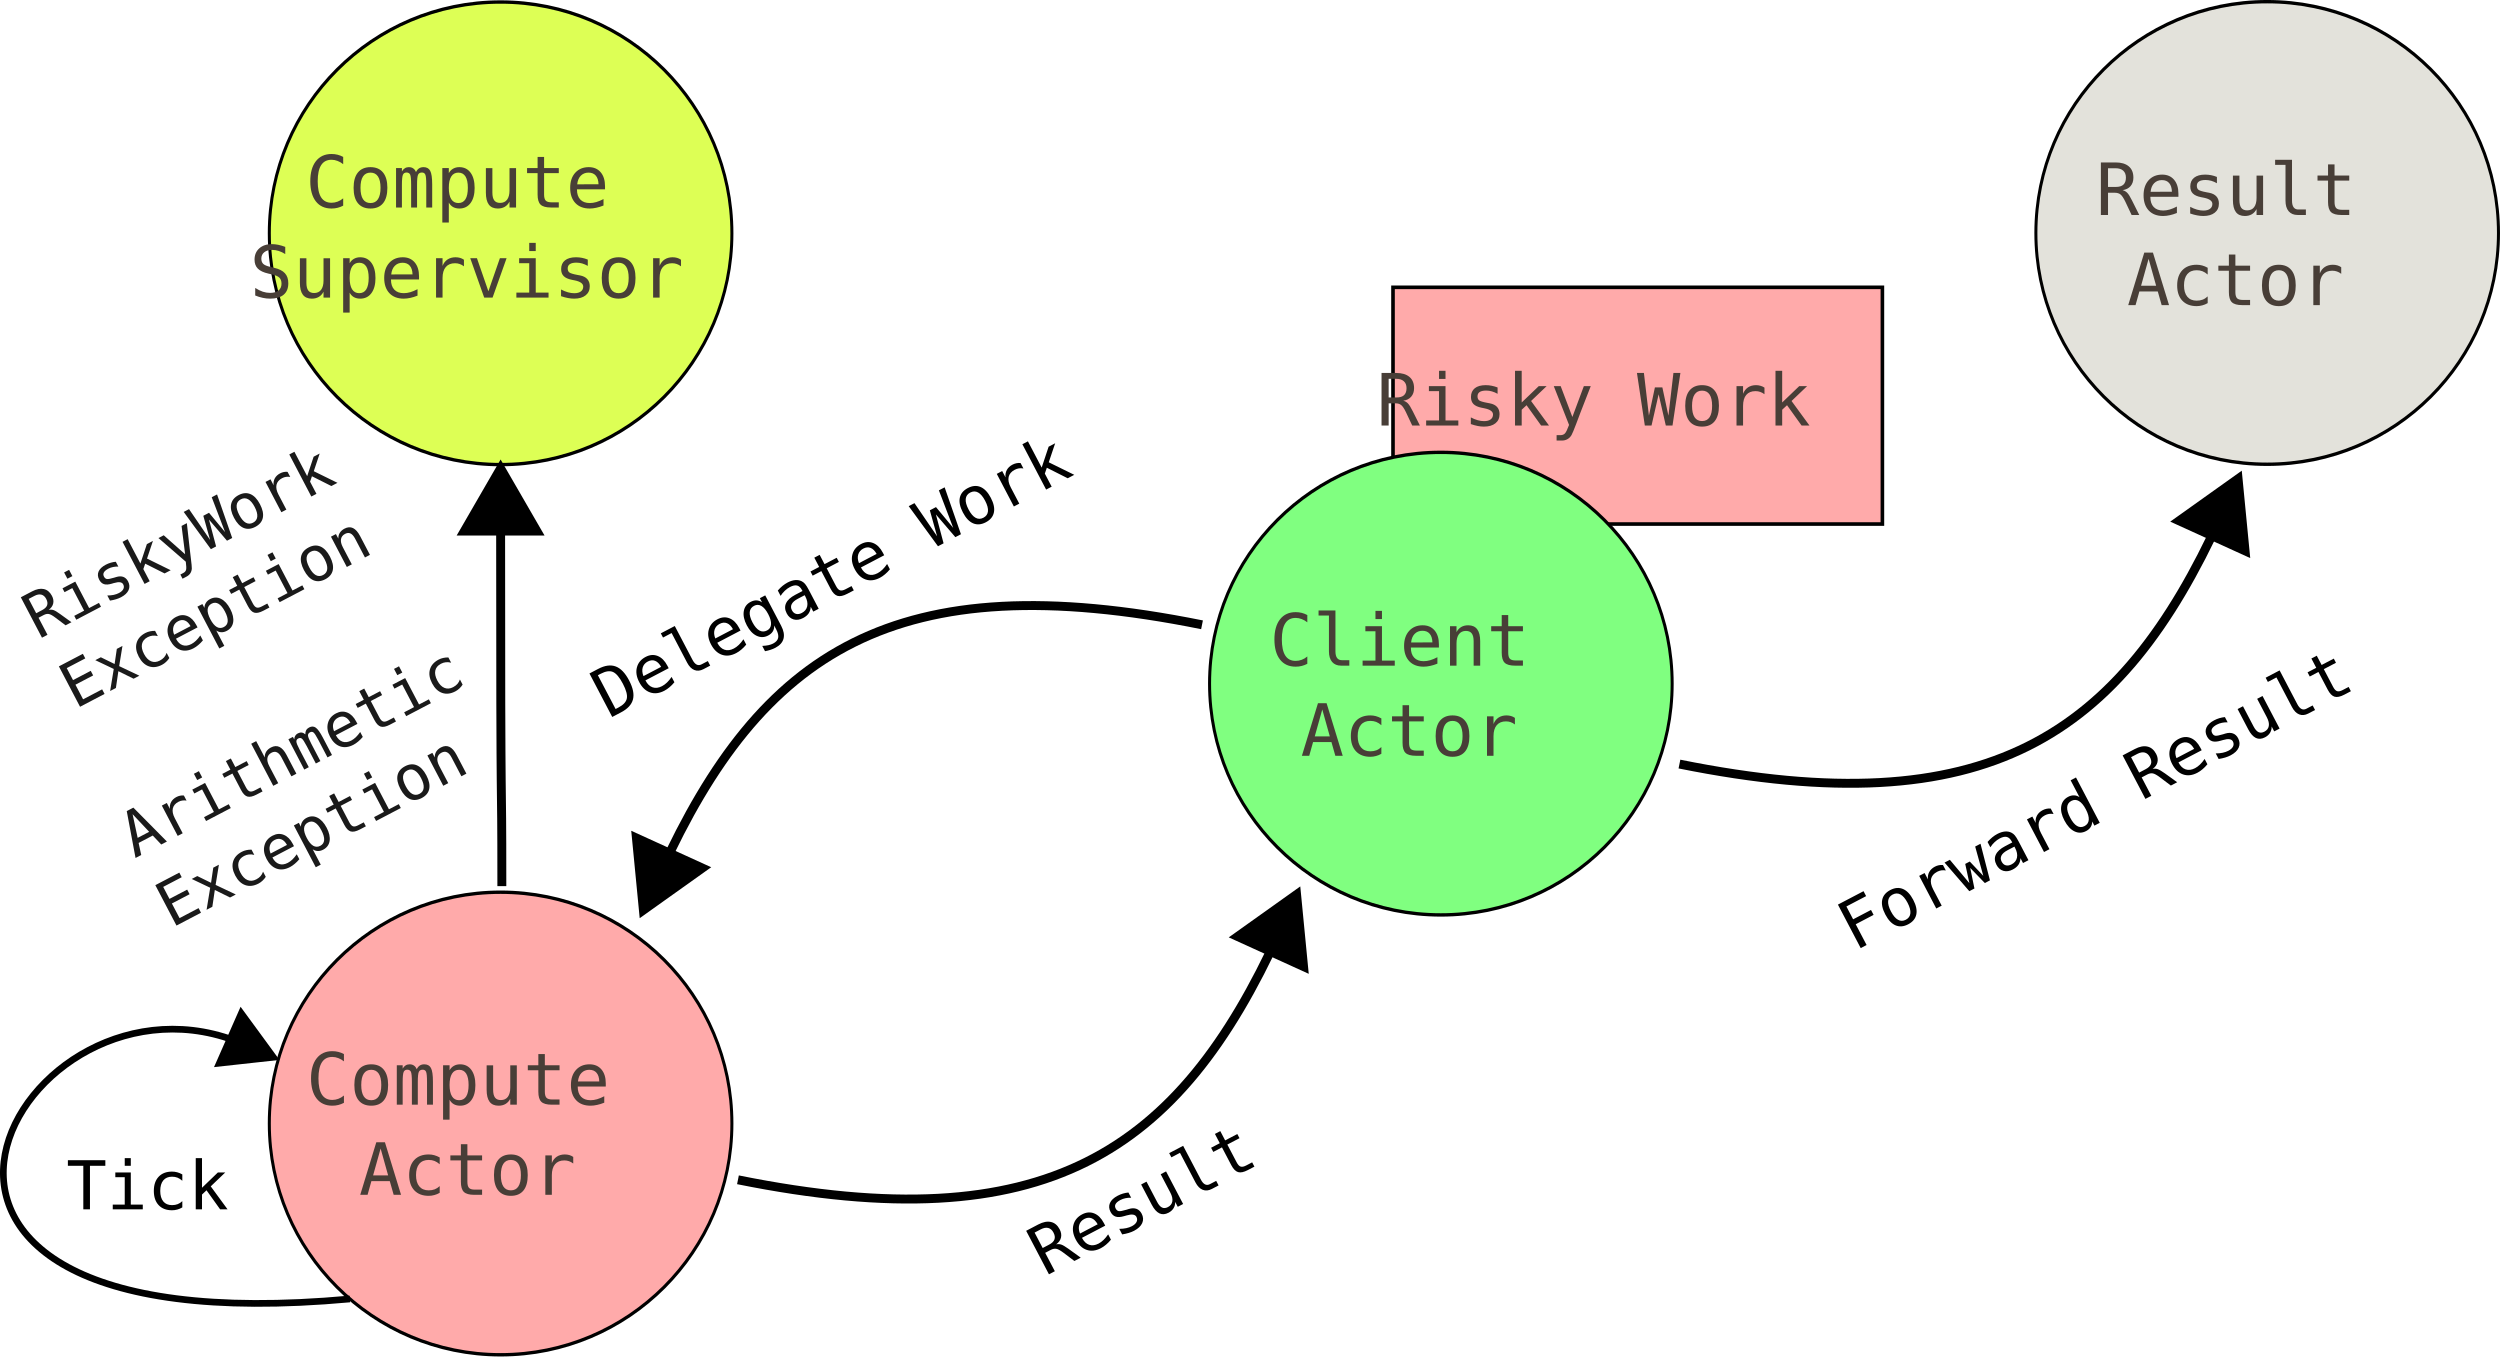
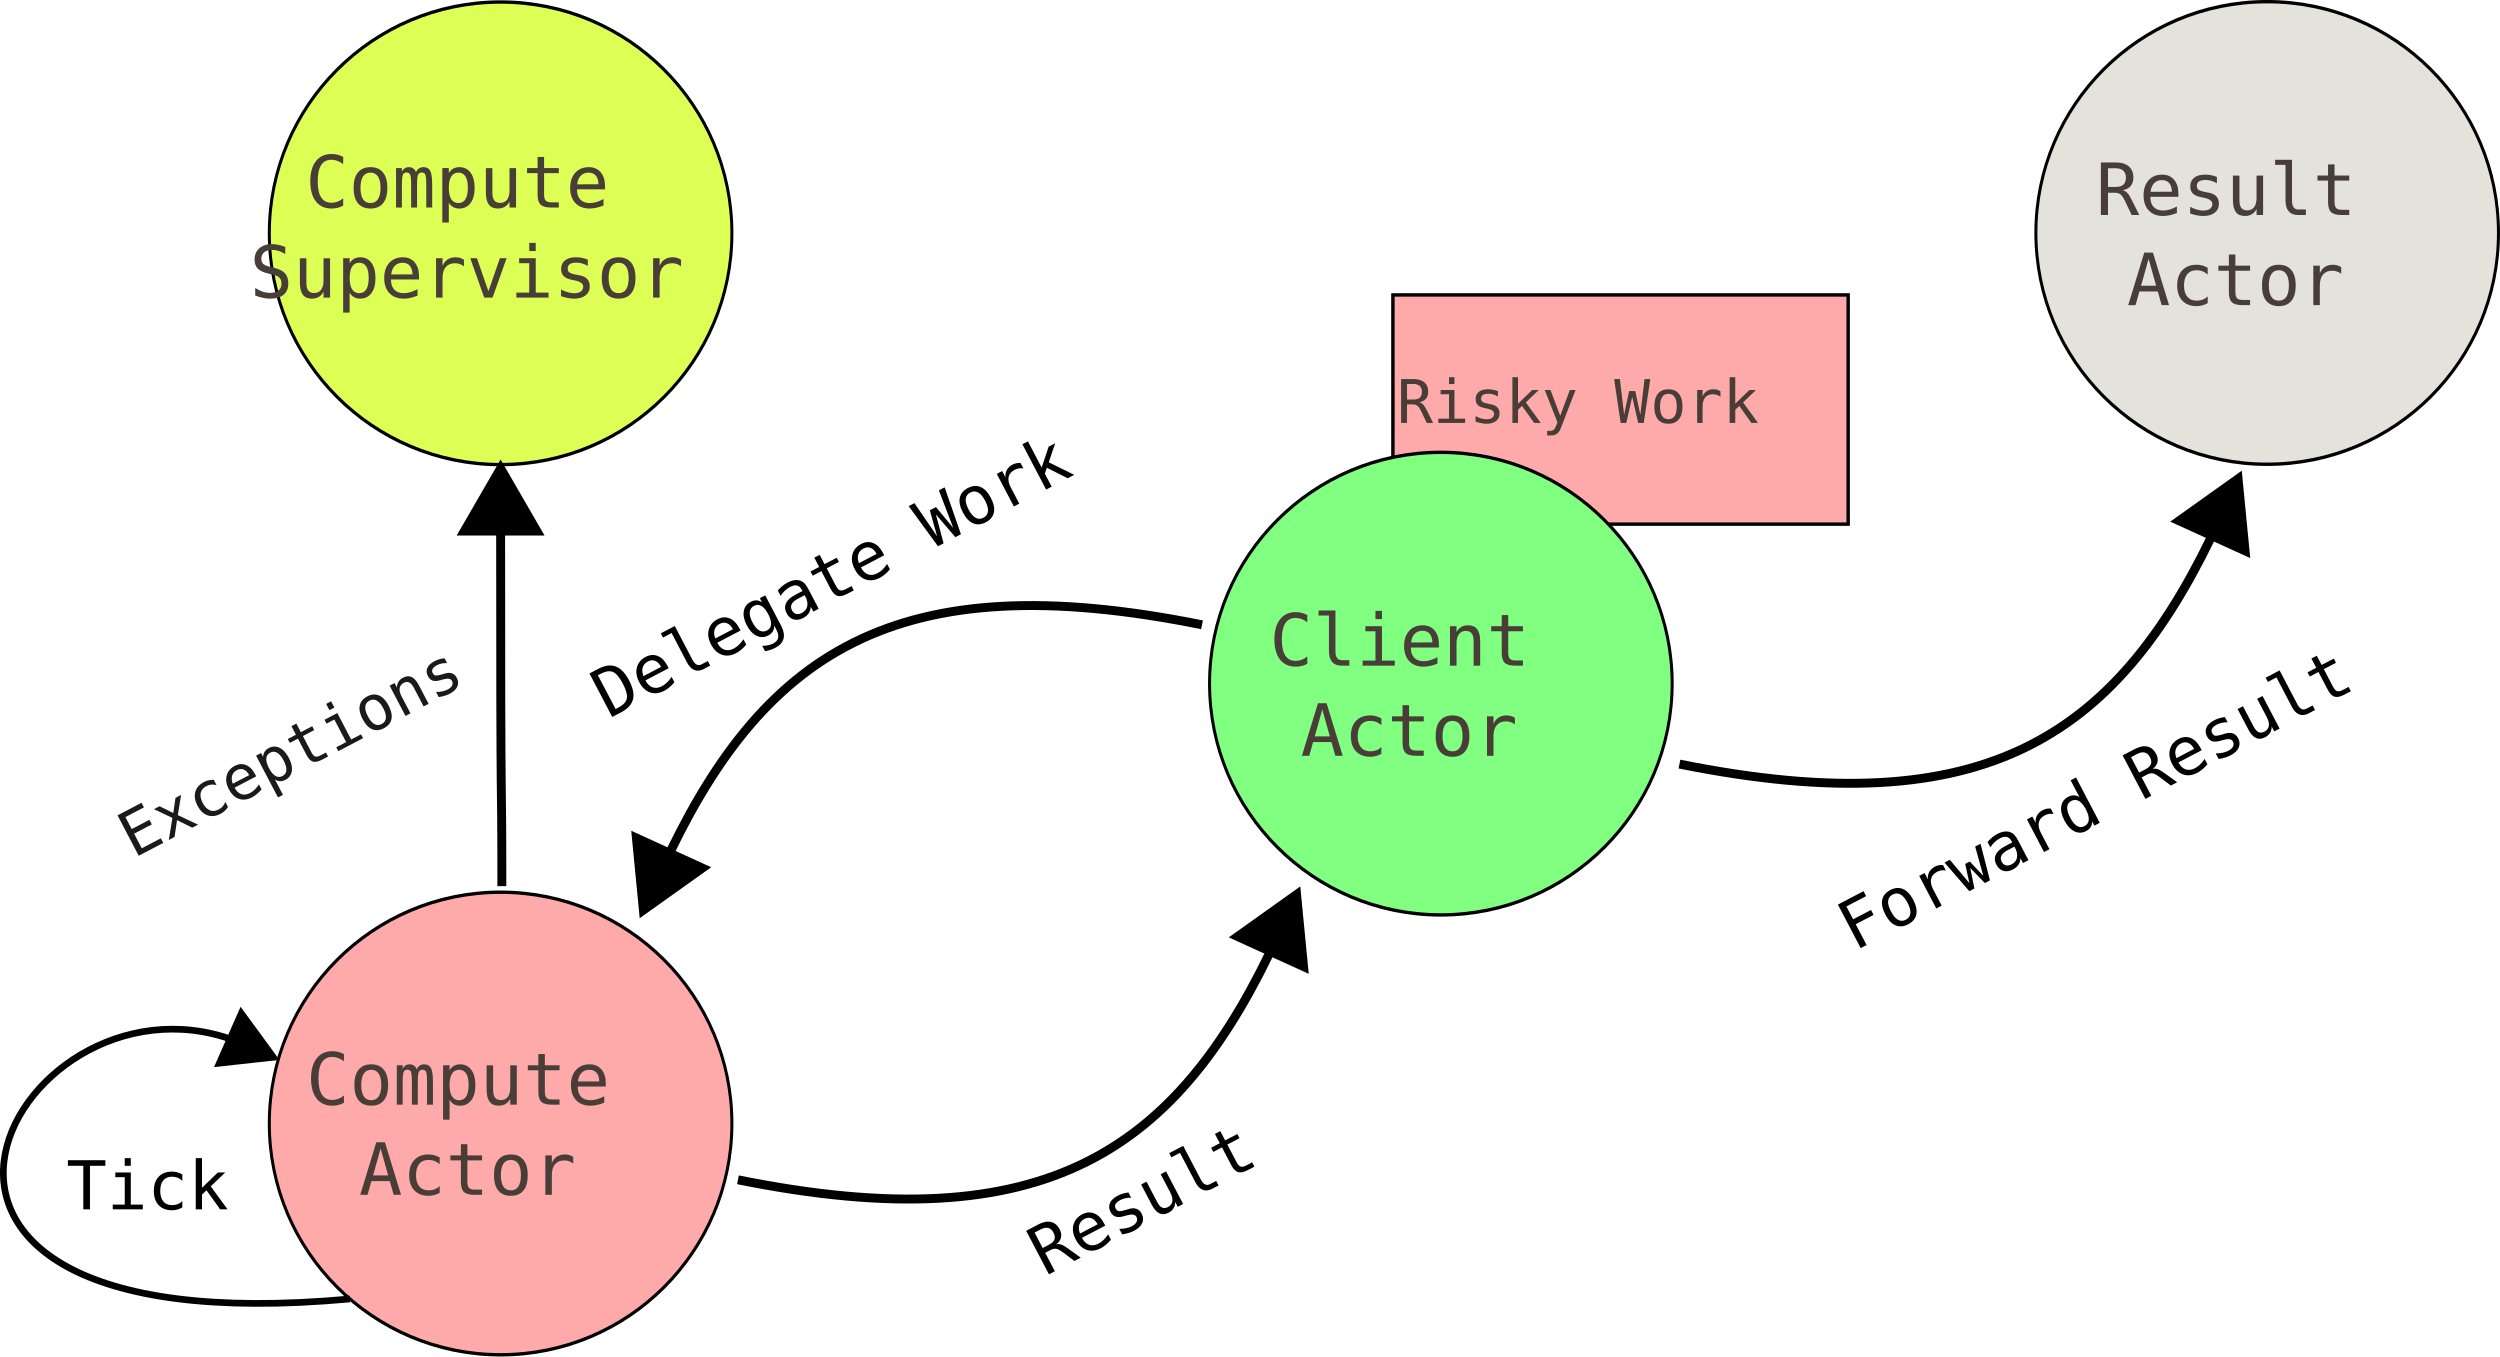
<svg xmlns="http://www.w3.org/2000/svg" width="1039.301" height="563.896" id="svg8743" version="1.1">
  <defs id="defs8745">
    <marker orient="auto" refY="0" refX="0" id="TriangleInL-02-5" style="overflow:visible">
      <path id="path6015-9-39" d="m 5.77,0 -8.65,5 0,-10 8.65,5 z" style="fill-rule:evenodd;stroke:#000000;stroke-width:1pt" transform="scale(-0.8,-0.8)" />
    </marker>
    <marker orient="auto" refY="0" refX="0" id="TriangleInL-02" style="overflow:visible">
      <path id="path6015-9" d="m 5.77,0 -8.65,5 0,-10 8.65,5 z" style="fill-rule:evenodd;stroke:#000000;stroke-width:1pt" transform="scale(-0.8,-0.8)" />
    </marker>
    <marker orient="auto" refY="0" refX="0" id="marker8714" style="overflow:visible">
      <path id="path8716" d="m 5.77,0 -8.65,5 0,-10 8.65,5 z" style="fill-rule:evenodd;stroke:#000000;stroke-width:1pt" transform="scale(-0.8,-0.8)" />
    </marker>
    <marker orient="auto" refY="0" refX="0" id="TriangleInL-02-5-2" style="overflow:visible">
      <path id="path6015-9-39-3" d="m 5.77,0 -8.65,5 0,-10 8.65,5 z" style="fill-rule:evenodd;stroke:#000000;stroke-width:1pt" transform="scale(-0.8,-0.8)" />
    </marker>
    <marker orient="auto" refY="0" refX="0" id="TriangleInL-02-5-8" style="overflow:visible">
      <path id="path6015-9-39-6" d="m 5.77,0 -8.65,5 0,-10 8.65,5 z" style="fill-rule:evenodd;stroke:#000000;stroke-width:1pt" transform="scale(-0.8,-0.8)" />
    </marker>
    <marker orient="auto" refY="0" refX="0" id="TriangleInL-02-5-86" style="overflow:visible">
      <path id="path6015-9-39-5" d="m 5.77,0 -8.65,5 0,-10 8.65,5 z" style="fill-rule:evenodd;stroke:#000000;stroke-width:1pt" transform="scale(-0.8,-0.8)" />
    </marker>
    <marker orient="auto" refY="0" refX="0" id="TriangleInL-02-5-3" style="overflow:visible">
      <path id="path6015-9-39-0" d="m 5.77,0 -8.65,5 0,-10 8.65,5 z" style="fill-rule:evenodd;stroke:#000000;stroke-width:1pt" transform="scale(-0.8,-0.8)" />
    </marker>
  </defs>
  <g id="layer1" transform="translate(492.0474,211.2568)">
    <g id="g10198" transform="matrix(1.290913,0,0,1.290913,-159.2115,-102.5823)">
      <g transform="matrix(1.451321,0,0,1.451321,-258.6106,-323.658)" id="g9861">
-         <rect style="fill:#ffaaaa;fill-opacity:1;stroke:#000000;stroke-width:0.802;stroke-miterlimit:4;stroke-opacity:1;stroke-dasharray:none" id="rect9166" width="108.591" height="52.528" x="309.634" y="228.757" />
-         <text xml:space="preserve" style="font-size:8px;font-style:normal;font-weight:normal;line-height:125%;letter-spacing:0px;word-spacing:0px;fill:#483e37;fill-opacity:1;stroke:none;font-family:Sans" x="363.488" y="259.435" id="text9060-4-3-1">
-           <tspan x="363.488" y="259.435" style="font-size:16px;font-style:normal;font-variant:normal;font-weight:normal;font-stretch:normal;text-align:center;text-anchor:middle;fill:#483e37;font-family:Monospace;-inkscape-font-specification:Monospace" id="tspan9140-1">Risky Work</tspan>
+         <rect style="fill:#ffaaaa;fill-opacity:1;stroke:#000000;stroke-width:0.761;stroke-miterlimit:4;stroke-opacity:1;stroke-dasharray:none" id="rect9166" width="101.018" height="50.858" x="309.613" y="230.447" />
+         <text xml:space="preserve" style="font-size:8px;font-style:normal;font-weight:normal;line-height:125%;letter-spacing:0px;word-spacing:0px;fill:#483e37;fill-opacity:1;stroke:none;font-family:Sans" x="360.021" y="258.844" id="text9060-4-3-1">
+           <tspan x="360.021" y="258.844" style="font-size:13.344px;font-style:normal;font-variant:normal;font-weight:normal;font-stretch:normal;text-align:center;text-anchor:middle;fill:#483e37;font-family:Monospace;-inkscape-font-specification:Monospace" id="tspan9140-1">Risky Work</tspan>
        </text>
      </g>
      <path transform="matrix(0.9745716,0,0,1.086241,-66.00545,-102.4636)" d="m 355.714,219.505 c 0,37.871 -34.218,68.571 -76.429,68.571 -42.21,0 -76.429,-30.7 -76.429,-68.571 0,-37.871 34.218,-68.571 76.429,-68.571 42.21,0 76.429,30.7 76.429,68.571 z" id="path7510-1-1" style="fill:#80ff80;fill-rule:evenodd;stroke:#000000;stroke-width:1;stroke-linecap:butt;stroke-linejoin:miter;stroke-miterlimit:4;stroke-opacity:1;stroke-dasharray:none" />
      <path id="path5736-6-7-8-0-2-1-79-7-0-9" d="M -45.052,196.646 C -12.714,125.685 30.251,97.074 129.262,117.025" style="color:#000000;fill:none;stroke:#000000;stroke-width:2.874;stroke-miterlimit:4;stroke-opacity:1;stroke-dasharray:none;marker:none;marker-start:url(#TriangleInL-02-5);visibility:visible;display:inline;overflow:visible;enable-background:accumulate" />
      <path transform="matrix(0.9745716,0,0,1.086241,-368.8022,-247.4858)" d="m 355.714,219.505 c 0,37.871 -34.218,68.571 -76.429,68.571 -42.21,0 -76.429,-30.7 -76.429,-68.571 0,-37.871 34.218,-68.571 76.429,-68.571 42.21,0 76.429,30.7 76.429,68.571 z" id="path7510-9-7" style="fill:#ddff55;fill-rule:evenodd;stroke:#000000;stroke-width:1;stroke-linecap:butt;stroke-linejoin:miter;stroke-miterlimit:4;stroke-opacity:1;stroke-dasharray:none" />
      <path transform="matrix(0.9745716,0,0,1.086241,-368.8022,39.18718)" d="m 355.714,219.505 c 0,37.871 -34.218,68.571 -76.429,68.571 -42.21,0 -76.429,-30.7 -76.429,-68.571 0,-37.871 34.218,-68.571 76.429,-68.571 42.21,0 76.429,30.7 76.429,68.571 z" id="path7510-3" style="fill:#ffaaaa;fill-rule:evenodd;stroke:#000000;stroke-width:1;stroke-linecap:butt;stroke-linejoin:miter;stroke-miterlimit:4;stroke-opacity:1;stroke-dasharray:none" />
      <path id="path5736-6-7-8-0-2-1-74" d="m -179.034,252.213 c -71.75,-31.588 -145.272,98.33 33.885,81.915" style="color:#000000;fill:none;stroke:#000000;stroke-width:2.156;stroke-linecap:butt;stroke-linejoin:miter;stroke-miterlimit:4;stroke-opacity:1;stroke-dasharray:none;stroke-dashoffset:0;marker:none;marker-start:url(#TriangleInL-02);visibility:visible;display:inline;overflow:visible;enable-background:accumulate" />
      <text id="text3371" y="305.256" x="-236.469" style="font-size:25.236px;font-style:normal;font-weight:normal;line-height:125%;letter-spacing:0px;word-spacing:0px;fill:#000000;fill-opacity:1;stroke:none;font-family:Sans" xml:space="preserve">
        <tspan y="305.256" x="-236.469" id="tspan3373" style="font-style:normal;font-variant:normal;font-weight:normal;font-stretch:normal;font-family:Monospace;-inkscape-font-specification:Monospace;font-size:21.69px">Tick</tspan>
      </text>
      <path transform="matrix(0.9745716,0,0,1.086241,200.0993,-247.5957)" d="m 355.714,219.505 c 0,37.871 -34.218,68.571 -76.429,68.571 -42.21,0 -76.429,-30.7 -76.429,-68.571 0,-37.871 34.218,-68.571 76.429,-68.571 42.21,0 76.429,30.7 76.429,68.571 z" id="path7510-9" style="fill:#e3e2db;fill-rule:evenodd;stroke:#000000;stroke-width:1;stroke-linecap:butt;stroke-linejoin:miter;stroke-miterlimit:4;stroke-opacity:1;stroke-dasharray:none" />
      <text id="text9060" y="271.562" x="-96.726" style="font-size:11.611px;font-style:normal;font-weight:normal;line-height:125%;letter-spacing:0px;word-spacing:0px;fill:#483e37;fill-opacity:1;stroke:none;font-family:Sans" xml:space="preserve">
        <tspan style="font-size:23.221px;font-style:normal;font-variant:normal;font-weight:normal;font-stretch:normal;text-align:center;text-anchor:middle;fill:#483e37;font-family:Monospace;-inkscape-font-specification:Monospace" y="271.562" x="-96.726" id="tspan9062">Compute</tspan>
        <tspan style="font-size:23.221px;font-style:normal;font-variant:normal;font-weight:normal;font-stretch:normal;text-align:center;text-anchor:middle;fill:#483e37;font-family:Monospace;-inkscape-font-specification:Monospace" id="tspan9064" y="300.589" x="-96.726">Actor</tspan>
      </text>
      <text id="text9060-4" y="-17.361" x="-96.97" style="font-size:11.611px;font-style:normal;font-weight:normal;line-height:125%;letter-spacing:0px;word-spacing:0px;fill:#483e37;fill-opacity:1;stroke:none;font-family:Sans" xml:space="preserve">
        <tspan style="font-size:23.221px;font-style:normal;font-variant:normal;font-weight:normal;font-stretch:normal;text-align:center;text-anchor:middle;fill:#483e37;font-family:Monospace;-inkscape-font-specification:Monospace" y="-17.361" x="-96.97" id="tspan9062-6">Compute</tspan>
        <tspan style="font-size:23.221px;font-style:normal;font-variant:normal;font-weight:normal;font-stretch:normal;text-align:center;text-anchor:middle;fill:#483e37;font-family:Monospace;-inkscape-font-specification:Monospace" id="tspan9064-1" y="11.665" x="-96.97">Supervisor</tspan>
      </text>
      <text id="text9060-4-3" y="130.178" x="206.524" style="font-size:11.611px;font-style:normal;font-weight:normal;line-height:125%;letter-spacing:0px;word-spacing:0px;fill:#483e37;fill-opacity:1;stroke:none;font-family:Sans" xml:space="preserve">
        <tspan style="font-size:23.221px;font-style:normal;font-variant:normal;font-weight:normal;font-stretch:normal;text-align:center;text-anchor:middle;fill:#483e37;font-family:Monospace;-inkscape-font-specification:Monospace" id="tspan9064-1-1" y="130.178" x="206.524">Client</tspan>
        <tspan id="tspan9140" style="font-size:23.221px;font-style:normal;font-variant:normal;font-weight:normal;font-stretch:normal;text-align:center;text-anchor:middle;fill:#483e37;font-family:Monospace;-inkscape-font-specification:Monospace" y="159.204" x="206.524">Actor</tspan>
      </text>
      <text id="text9060-4-3-6" y="-14.954" x="472.629" style="font-size:11.611px;font-style:normal;font-weight:normal;line-height:125%;letter-spacing:0px;word-spacing:0px;fill:#483e37;fill-opacity:1;stroke:none;font-family:Sans" xml:space="preserve">
        <tspan style="font-size:23.221px;font-style:normal;font-variant:normal;font-weight:normal;font-stretch:normal;text-align:center;text-anchor:middle;fill:#483e37;font-family:Monospace;-inkscape-font-specification:Monospace" id="tspan9064-1-1-8" y="-14.954" x="472.629">Result</tspan>
        <tspan id="tspan9140-7" style="font-size:23.221px;font-style:normal;font-variant:normal;font-weight:normal;font-stretch:normal;text-align:center;text-anchor:middle;fill:#483e37;font-family:Monospace;-inkscape-font-specification:Monospace" y="14.072" x="472.629">Actor</tspan>
      </text>
      <path id="path5736-6-7-8-0-2-1-79-7-0-9-6" d="m 154.133,216.131 c -32.338,70.962 -75.303,99.573 -174.314,79.621" style="color:#000000;fill:none;stroke:#000000;stroke-width:2.874;stroke-miterlimit:4;stroke-opacity:1;stroke-dasharray:none;marker:none;marker-start:url(#TriangleInL-02-5);visibility:visible;display:inline;overflow:visible;enable-background:accumulate" />
      <text transform="matrix(0.8857448,-0.4641725,0.4641725,0.8857448,0,0)" id="text3371-1" y="101.782" x="-123.28" style="font-size:25.236px;font-style:normal;font-weight:normal;line-height:125%;letter-spacing:0px;word-spacing:0px;fill:#000000;fill-opacity:1;stroke:none;font-family:Sans" xml:space="preserve">
        <tspan y="101.782" x="-123.28" id="tspan3373-4" style="font-size:21.69px;font-style:normal;font-variant:normal;font-weight:normal;font-stretch:normal;font-family:Monospace;-inkscape-font-specification:Monospace">Delegate Work</tspan>
      </text>
      <text transform="matrix(0.8857448,-0.4641725,0.4641725,0.8857448,0,0)" id="text3371-1-6" y="326.041" x="-82.088" style="font-size:25.236px;font-style:normal;font-weight:normal;line-height:125%;letter-spacing:0px;word-spacing:0px;fill:#000000;fill-opacity:1;stroke:none;font-family:Sans" xml:space="preserve">
        <tspan y="326.041" x="-82.088" id="tspan3373-4-3" style="font-style:normal;font-variant:normal;font-weight:normal;font-stretch:normal;font-family:Monospace;-inkscape-font-specification:Monospace;font-size:21.69px">Result</tspan>
      </text>
      <path id="path5736-6-7-8-0-2-1-79-7-0-9-6-4" d="M 457.326,82.25 C 424.988,153.212 382.023,181.823 283.012,161.872" style="color:#000000;fill:none;stroke:#000000;stroke-width:2.874;stroke-miterlimit:4;stroke-opacity:1;stroke-dasharray:none;marker:none;marker-start:url(#TriangleInL-02-5);visibility:visible;display:inline;overflow:visible;enable-background:accumulate" />
      <text transform="matrix(0.8857448,-0.4641725,0.4641725,0.8857448,0,0)" id="text3371-1-6-2" y="354.332" x="197.267" style="font-size:25.236px;font-style:normal;font-weight:normal;line-height:125%;letter-spacing:0px;word-spacing:0px;fill:#000000;fill-opacity:1;stroke:none;font-family:Sans" xml:space="preserve">
        <tspan y="354.332" x="197.267" id="tspan3373-4-3-8" style="font-style:normal;font-variant:normal;font-weight:normal;font-stretch:normal;font-family:Monospace;-inkscape-font-specification:Monospace;font-size:21.69px">Forward Result</tspan>
      </text>
      <path style="color:#000000;fill:#008000;stroke:#000000;stroke-width:2.874;stroke-miterlimit:4;stroke-opacity:1;stroke-dasharray:none;marker:none;marker-start:url(#TriangleInL-02-5);visibility:visible;display:inline;overflow:visible;enable-background:accumulate" d="m -96.618,80.121 c 0,117.21 0.4,75.165 0.4,121.065" id="path5736-6-7-8-0-2-1-79-7-0-9-7" />
-       <text transform="matrix(0.8857448,-0.4641725,0.4641725,0.8857448,0,0)" id="text3371-1-9" y="-6.074" x="-274.048" style="font-size:25.236px;font-style:normal;font-weight:normal;line-height:125%;letter-spacing:0px;word-spacing:0px;fill:#483e37;fill-opacity:1;stroke:none;font-family:Sans" xml:space="preserve">
-         <tspan style="font-size:20.141px;font-style:normal;font-variant:normal;font-weight:normal;font-stretch:normal;fill:#1a1a1a;fill-opacity:1;font-family:Monospace;-inkscape-font-specification:Monospace" y="-6.074" x="-274.048" id="tspan3373-4-6">RiskyWork</tspan>
-         <tspan style="font-size:20.141px;font-style:normal;font-variant:normal;font-weight:normal;font-stretch:normal;fill:#1a1a1a;fill-opacity:1;font-family:Monospace;-inkscape-font-specification:Monospace" id="tspan10149" y="19.324" x="-274.048">Exception</tspan>
-       </text>
-       <text transform="matrix(0.8857448,-0.4641725,0.4641725,0.8857448,0,0)" id="text3371-1-9-5" y="70.75" x="-279.244" style="font-size:25.236px;font-style:normal;font-weight:normal;line-height:125%;letter-spacing:0px;word-spacing:0px;fill:#483e37;fill-opacity:1;stroke:none;font-family:Sans" xml:space="preserve">
-         <tspan style="font-size:20.141px;font-style:normal;font-variant:normal;font-weight:normal;font-stretch:normal;fill:#1a1a1a;fill-opacity:1;font-family:Monospace;-inkscape-font-specification:Monospace" y="70.75" x="-279.244" id="tspan3373-4-6-5">Arithmetic</tspan>
-         <tspan style="font-size:20.141px;font-style:normal;font-variant:normal;font-weight:normal;font-stretch:normal;fill:#1a1a1a;fill-opacity:1;font-family:Monospace;-inkscape-font-specification:Monospace" id="tspan10147" y="96.148" x="-279.244">Exception</tspan>
+       <text transform="matrix(0.8857448,-0.4641725,0.4641725,0.8857448,0,0)" id="text3371-1-9-5" y="45.408" x="-279.582" style="font-size:25.236px;font-style:normal;font-weight:normal;line-height:125%;letter-spacing:0px;word-spacing:0px;fill:#483e37;fill-opacity:1;stroke:none;font-family:Sans" xml:space="preserve">
+         <tspan style="font-size:20.141px;font-style:normal;font-variant:normal;font-weight:normal;font-stretch:normal;fill:#1a1a1a;fill-opacity:1;font-family:Monospace;-inkscape-font-specification:Monospace" y="45.408" x="-279.582" id="tspan3373-4-6-5" />
+         <tspan style="font-size:20.141px;font-style:normal;font-variant:normal;font-weight:normal;font-stretch:normal;fill:#1a1a1a;fill-opacity:1;font-family:Monospace;-inkscape-font-specification:Monospace" id="tspan10147" y="70.584" x="-279.582">Exceptions</tspan>
      </text>
    </g>
  </g>
</svg>
